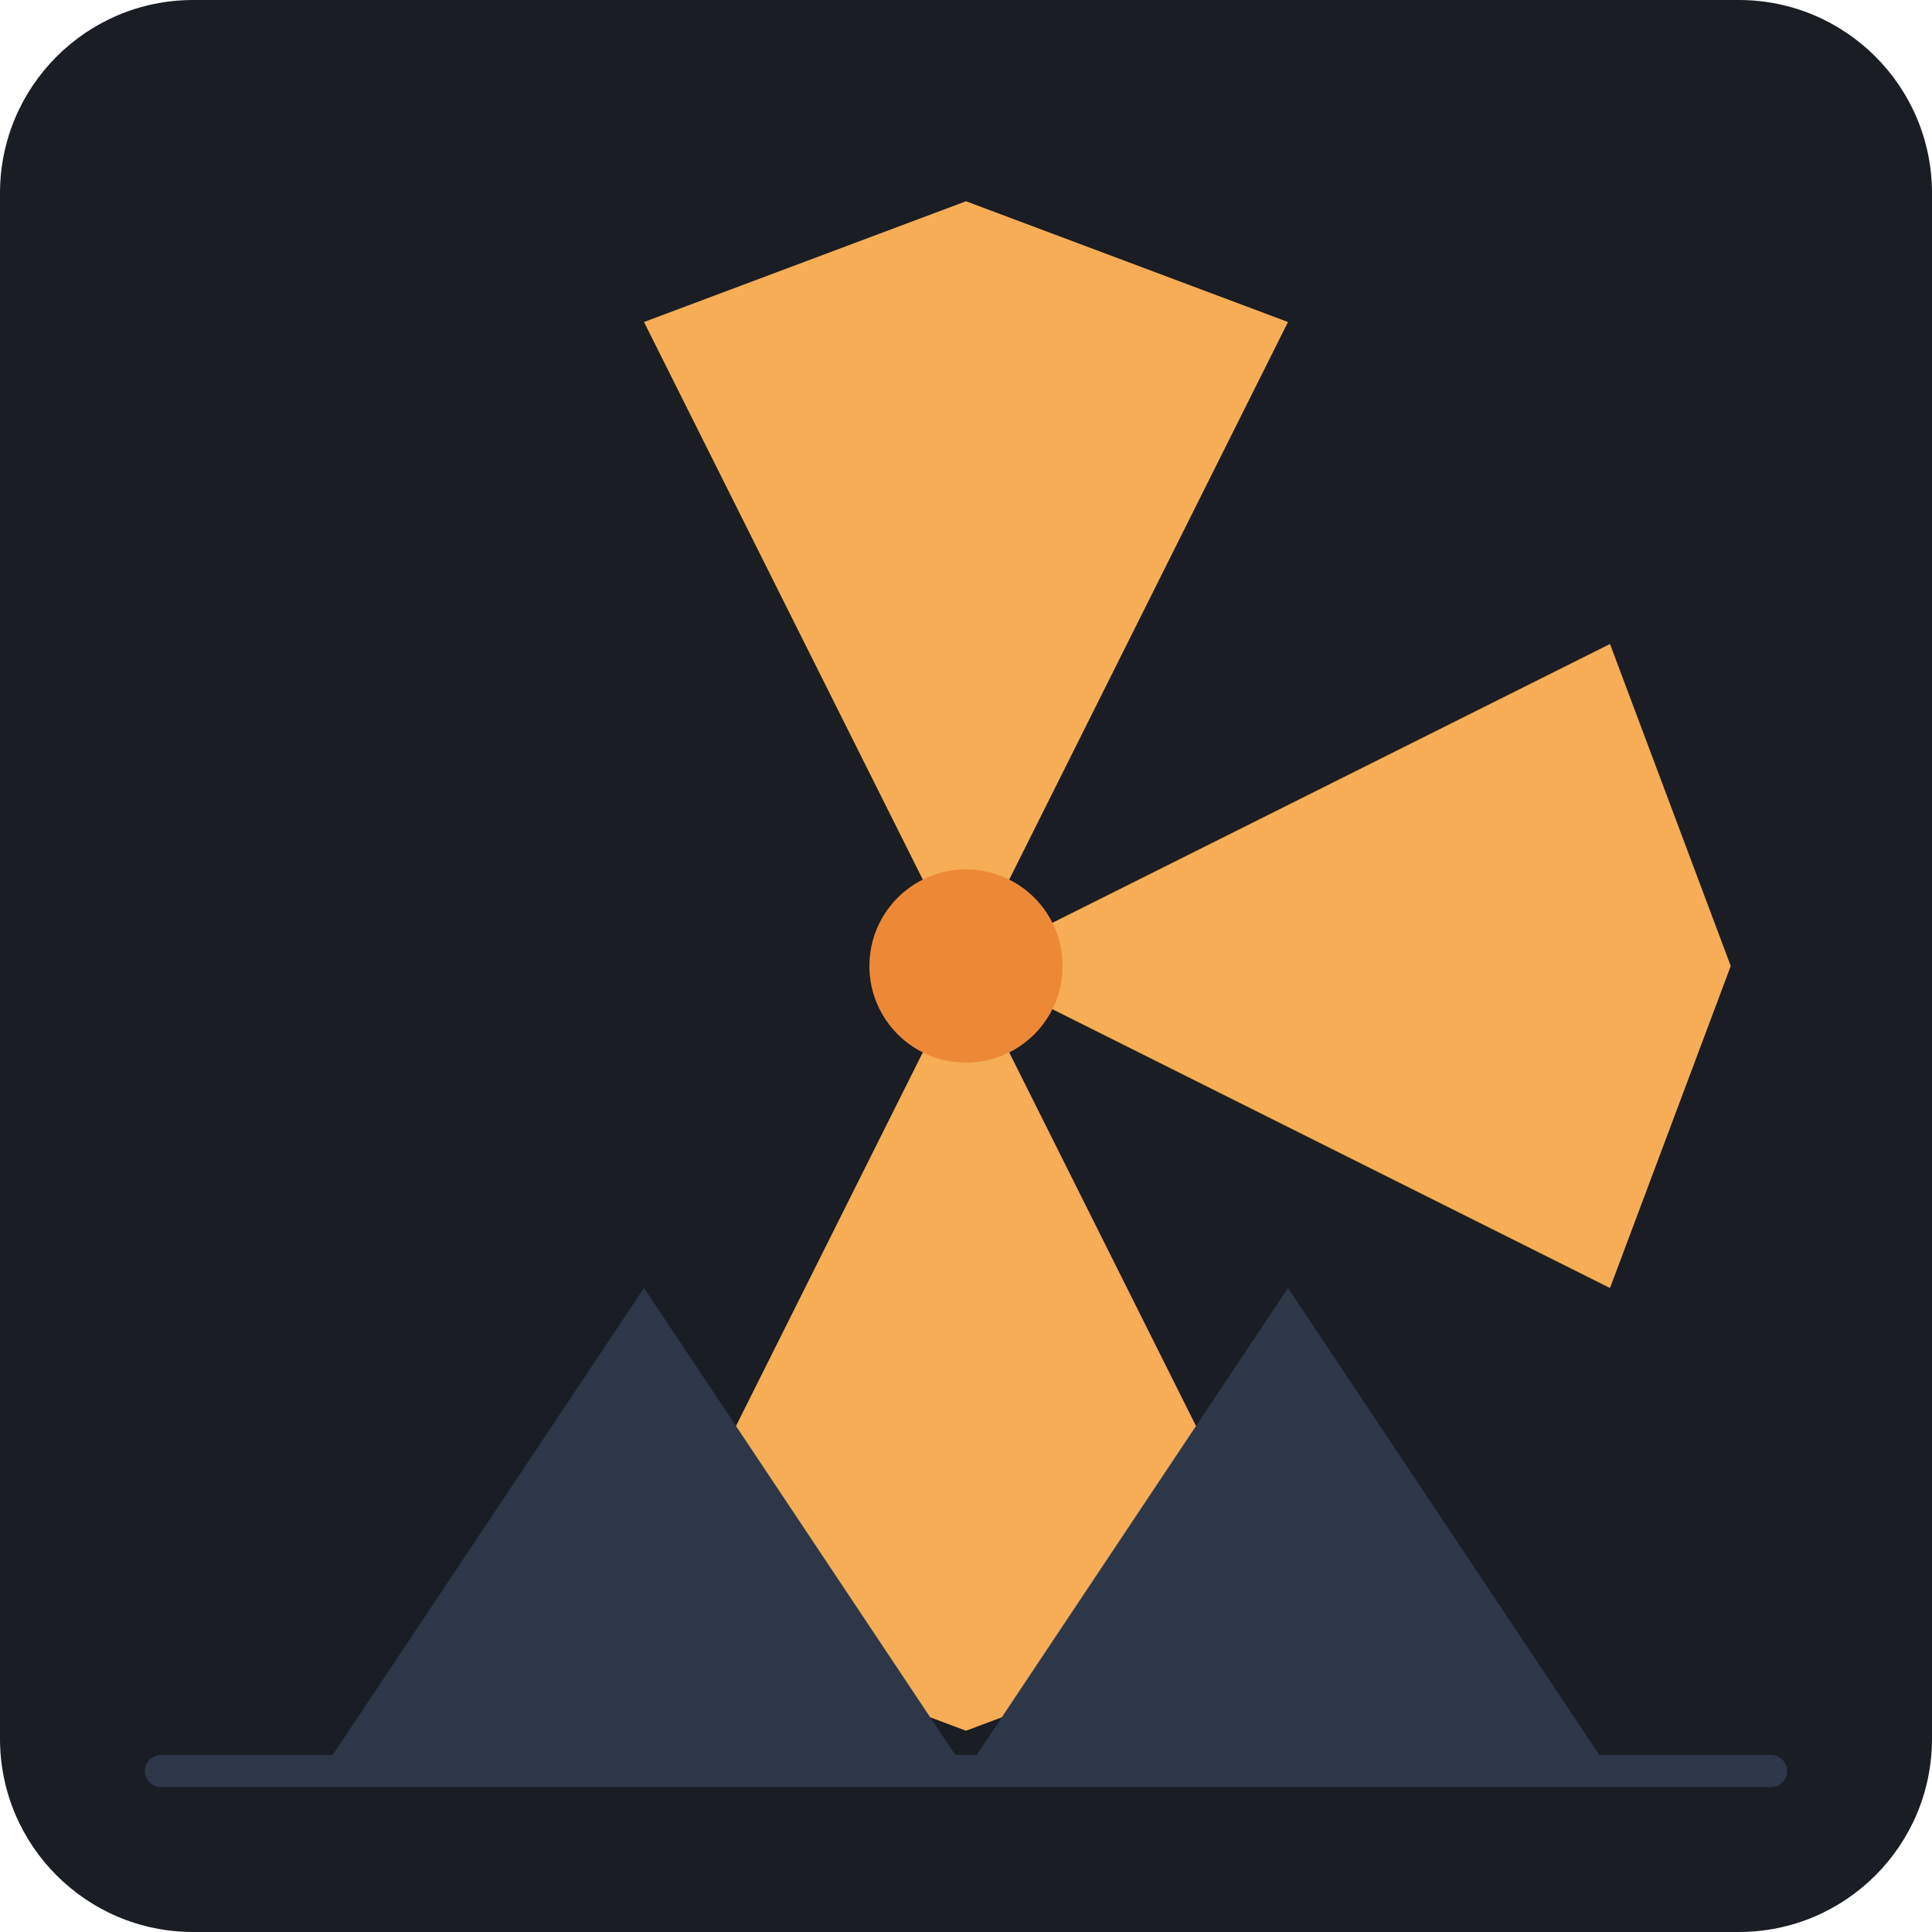
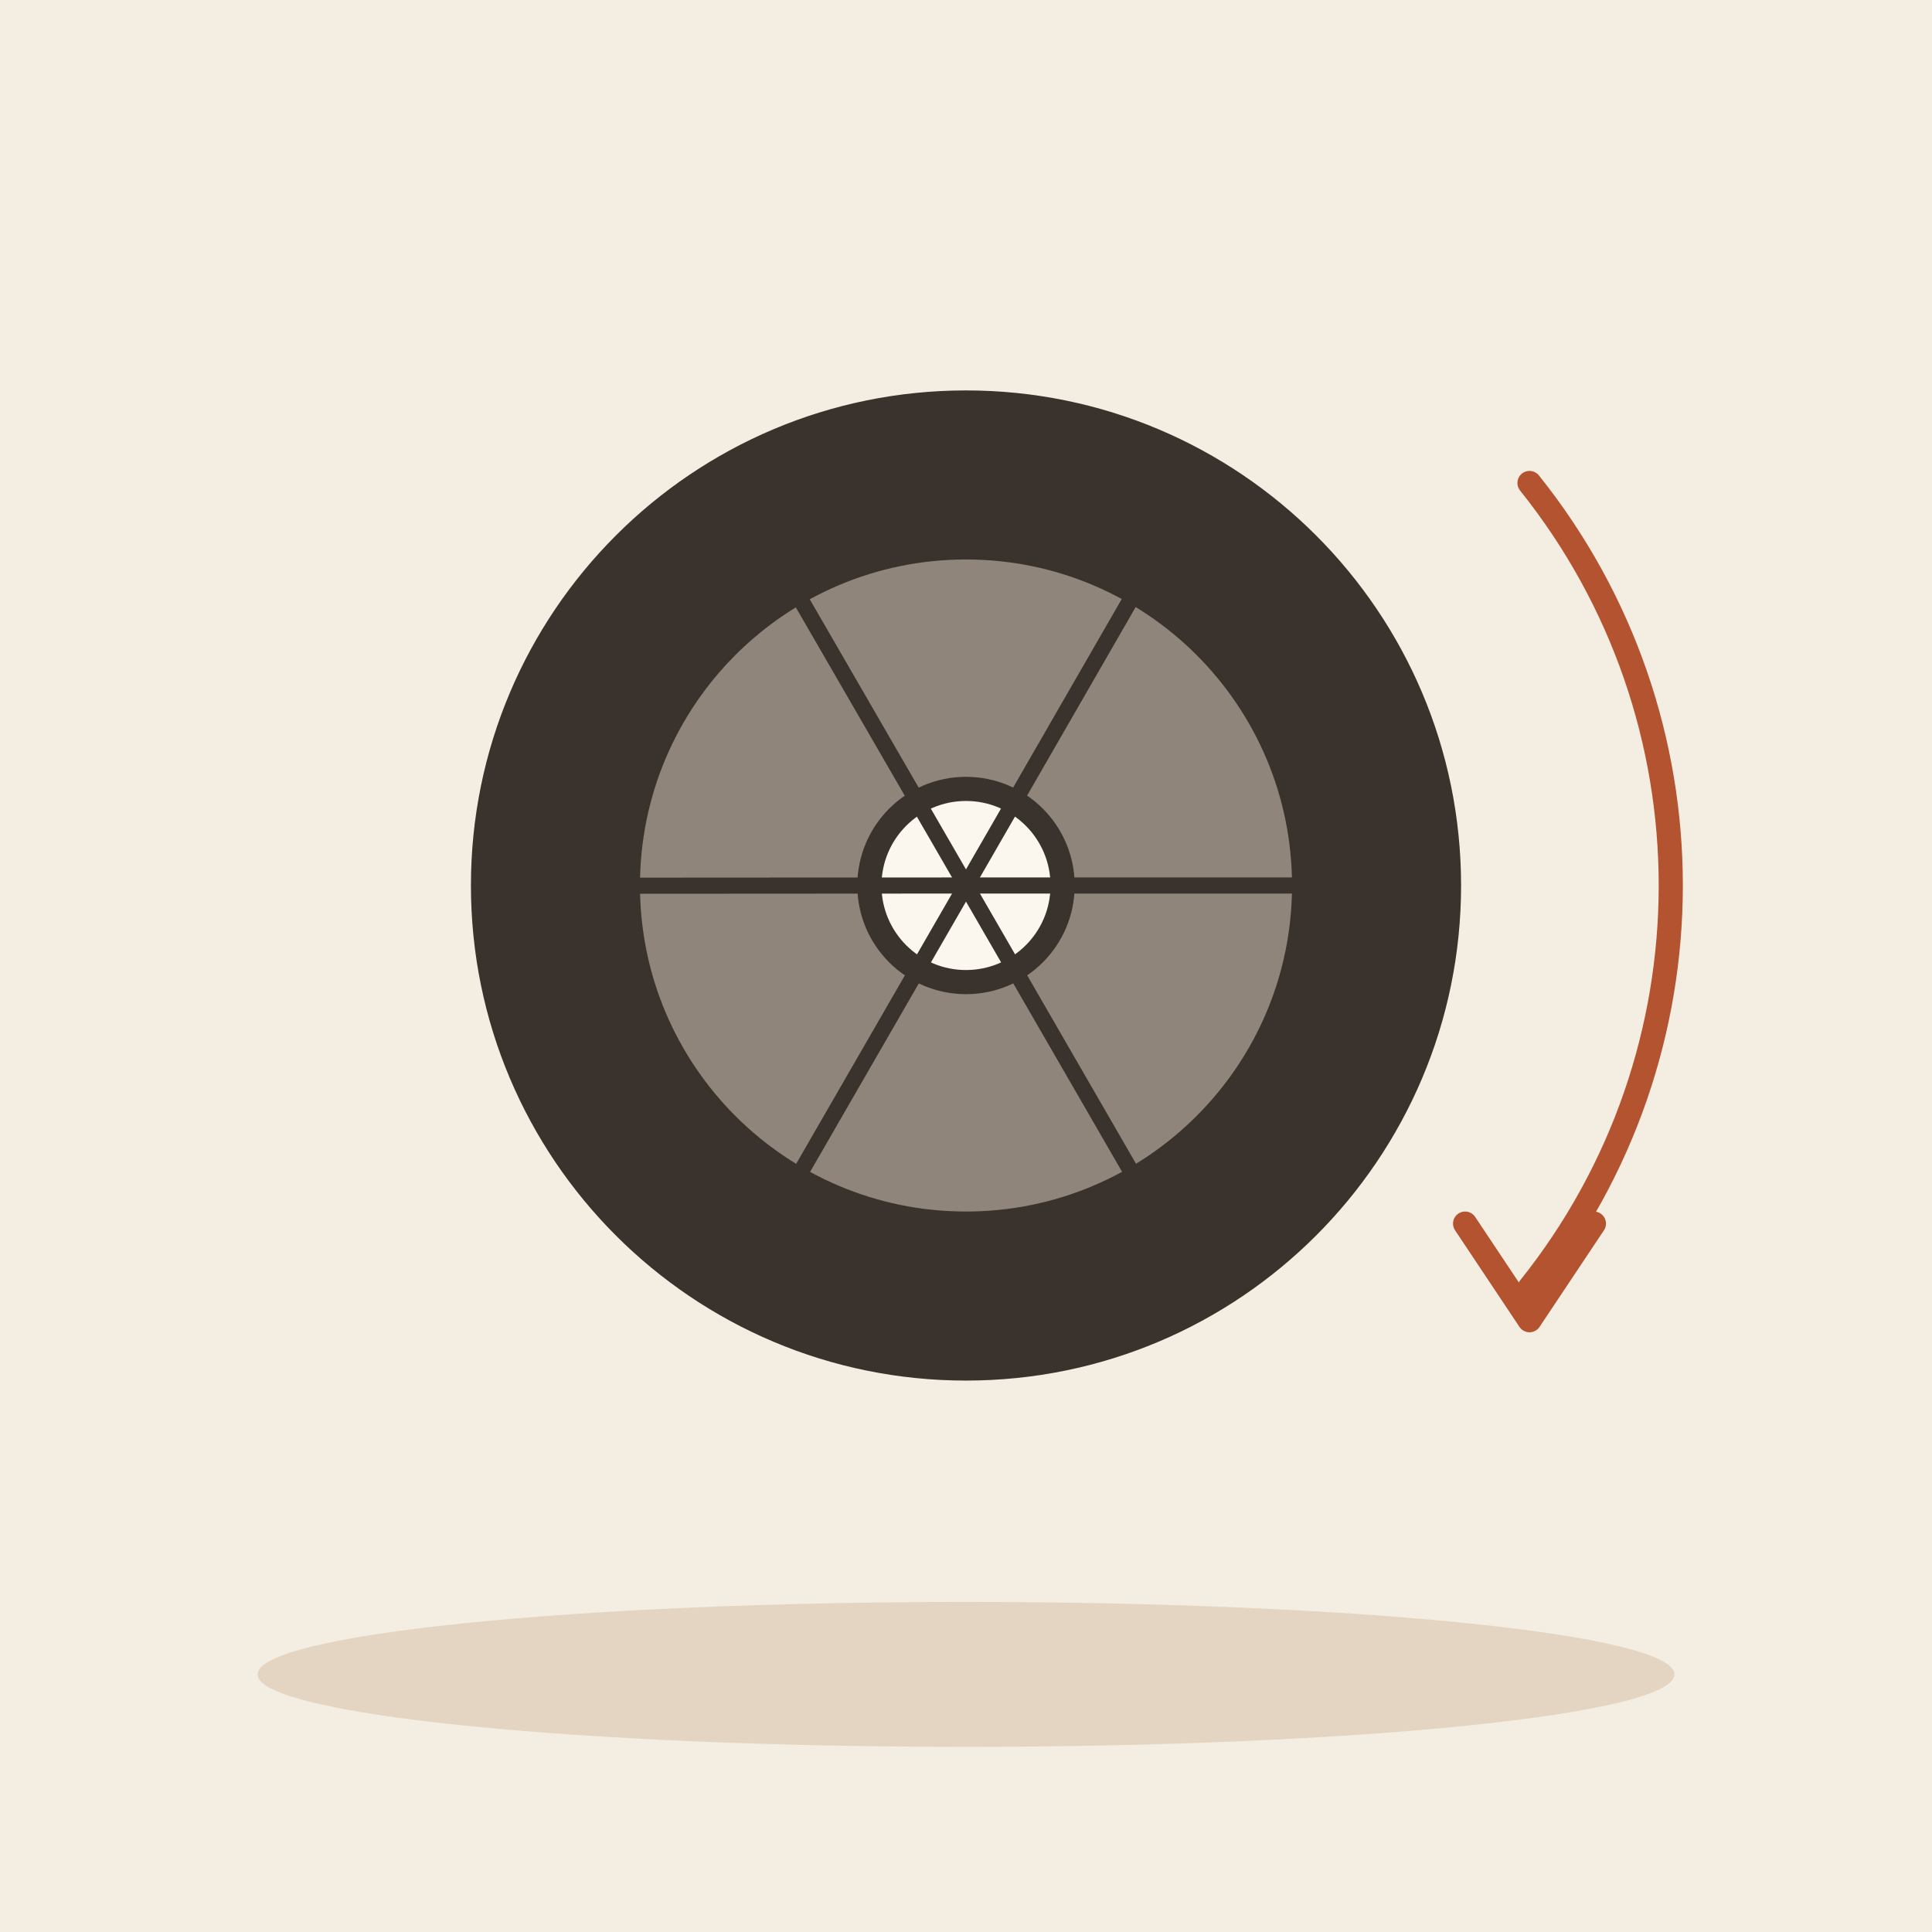
- <svg xmlns="http://www.w3.org/2000/svg" viewBox="0 0 240 240">
-   <rect width="240" height="240" rx="24" fill="#1A1D24" />
-   <g transform="translate(120, 120)">
-     <path d="M0 -60 L0 0" stroke="#4A5568" stroke-width="8" stroke-linecap="round" />
-     <g id="blades">
-       <path d="M0 0 L-40 -80 L0 -95 L40 -80 Z" fill="#F6AD55" />
-       <path d="M0 0 L80 40 L95 0 L80 -40 Z" fill="#F6AD55" />
-       <path d="M0 0 L-40 80 L0 95 L40 80 Z" fill="#F6AD55" />
-       <circle cx="0" cy="0" r="12" fill="#ED8936" />
-       <animateTransform attributeName="transform" type="rotate" from="0 0 0" to="360 0 0" dur="4s" repeatCount="indefinite" />
-     </g>
-     <path d="M-100 100 L100 100" stroke="#2D3748" stroke-width="4" stroke-linecap="round" />
-     <path d="M-80 100 L-40 40 L0 100" fill="#2D3748" />
-     <path d="M0 100 L40 40 L80 100" fill="#2D3748" />
+ <svg xmlns="http://www.w3.org/2000/svg" viewBox="0 0 240 240" data-style="editorial">
+   <rect width="240" height="240" fill="#F4EDE2" />
+   <ellipse cx="120" cy="208" rx="88" ry="9" fill="#E3D5C1" />
+   <g transform="translate(120 110)">
+     <circle cx="0" cy="0" r="60" fill="#3A332D" stroke="#3A332D" stroke-width="3" stroke-linecap="round" stroke-linejoin="round" />
+     <circle cx="0" cy="0" r="42" fill="#8F857A" stroke="#3A332D" stroke-width="3" stroke-linecap="round" stroke-linejoin="round" />
+     <circle cx="0" cy="0" r="12" fill="#FBF6EE" stroke="#3A332D" stroke-width="3" stroke-linecap="round" stroke-linejoin="round" />
+     <path d="M0 0L42 0" stroke="#3A332D" stroke-width="2" stroke-linecap="round" fill="none" />
+     <path d="M0 0L21.007 36.369" stroke="#3A332D" stroke-width="2" stroke-linecap="round" fill="none" />
+     <path d="M0 0L-20.986 36.381" stroke="#3A332D" stroke-width="2" stroke-linecap="round" fill="none" />
+     <path d="M0 0L-42 0.025" stroke="#3A332D" stroke-width="2" stroke-linecap="round" fill="none" />
+     <path d="M0 0L-21.029 -36.356" stroke="#3A332D" stroke-width="2" stroke-linecap="round" fill="none" />
+     <path d="M0 0L20.964 -36.394" stroke="#3A332D" stroke-width="2" stroke-linecap="round" fill="none" />
  </g>
+   <path d="M190 60A80 80 0 0 1 190 160" fill="none" stroke="#B4532F" stroke-width="3" stroke-linecap="round" stroke-linejoin="round" />
+   <path d="M182 152L190 164L198 152" fill="none" stroke="#B4532F" stroke-width="3" stroke-linecap="round" stroke-linejoin="round" />
</svg>
